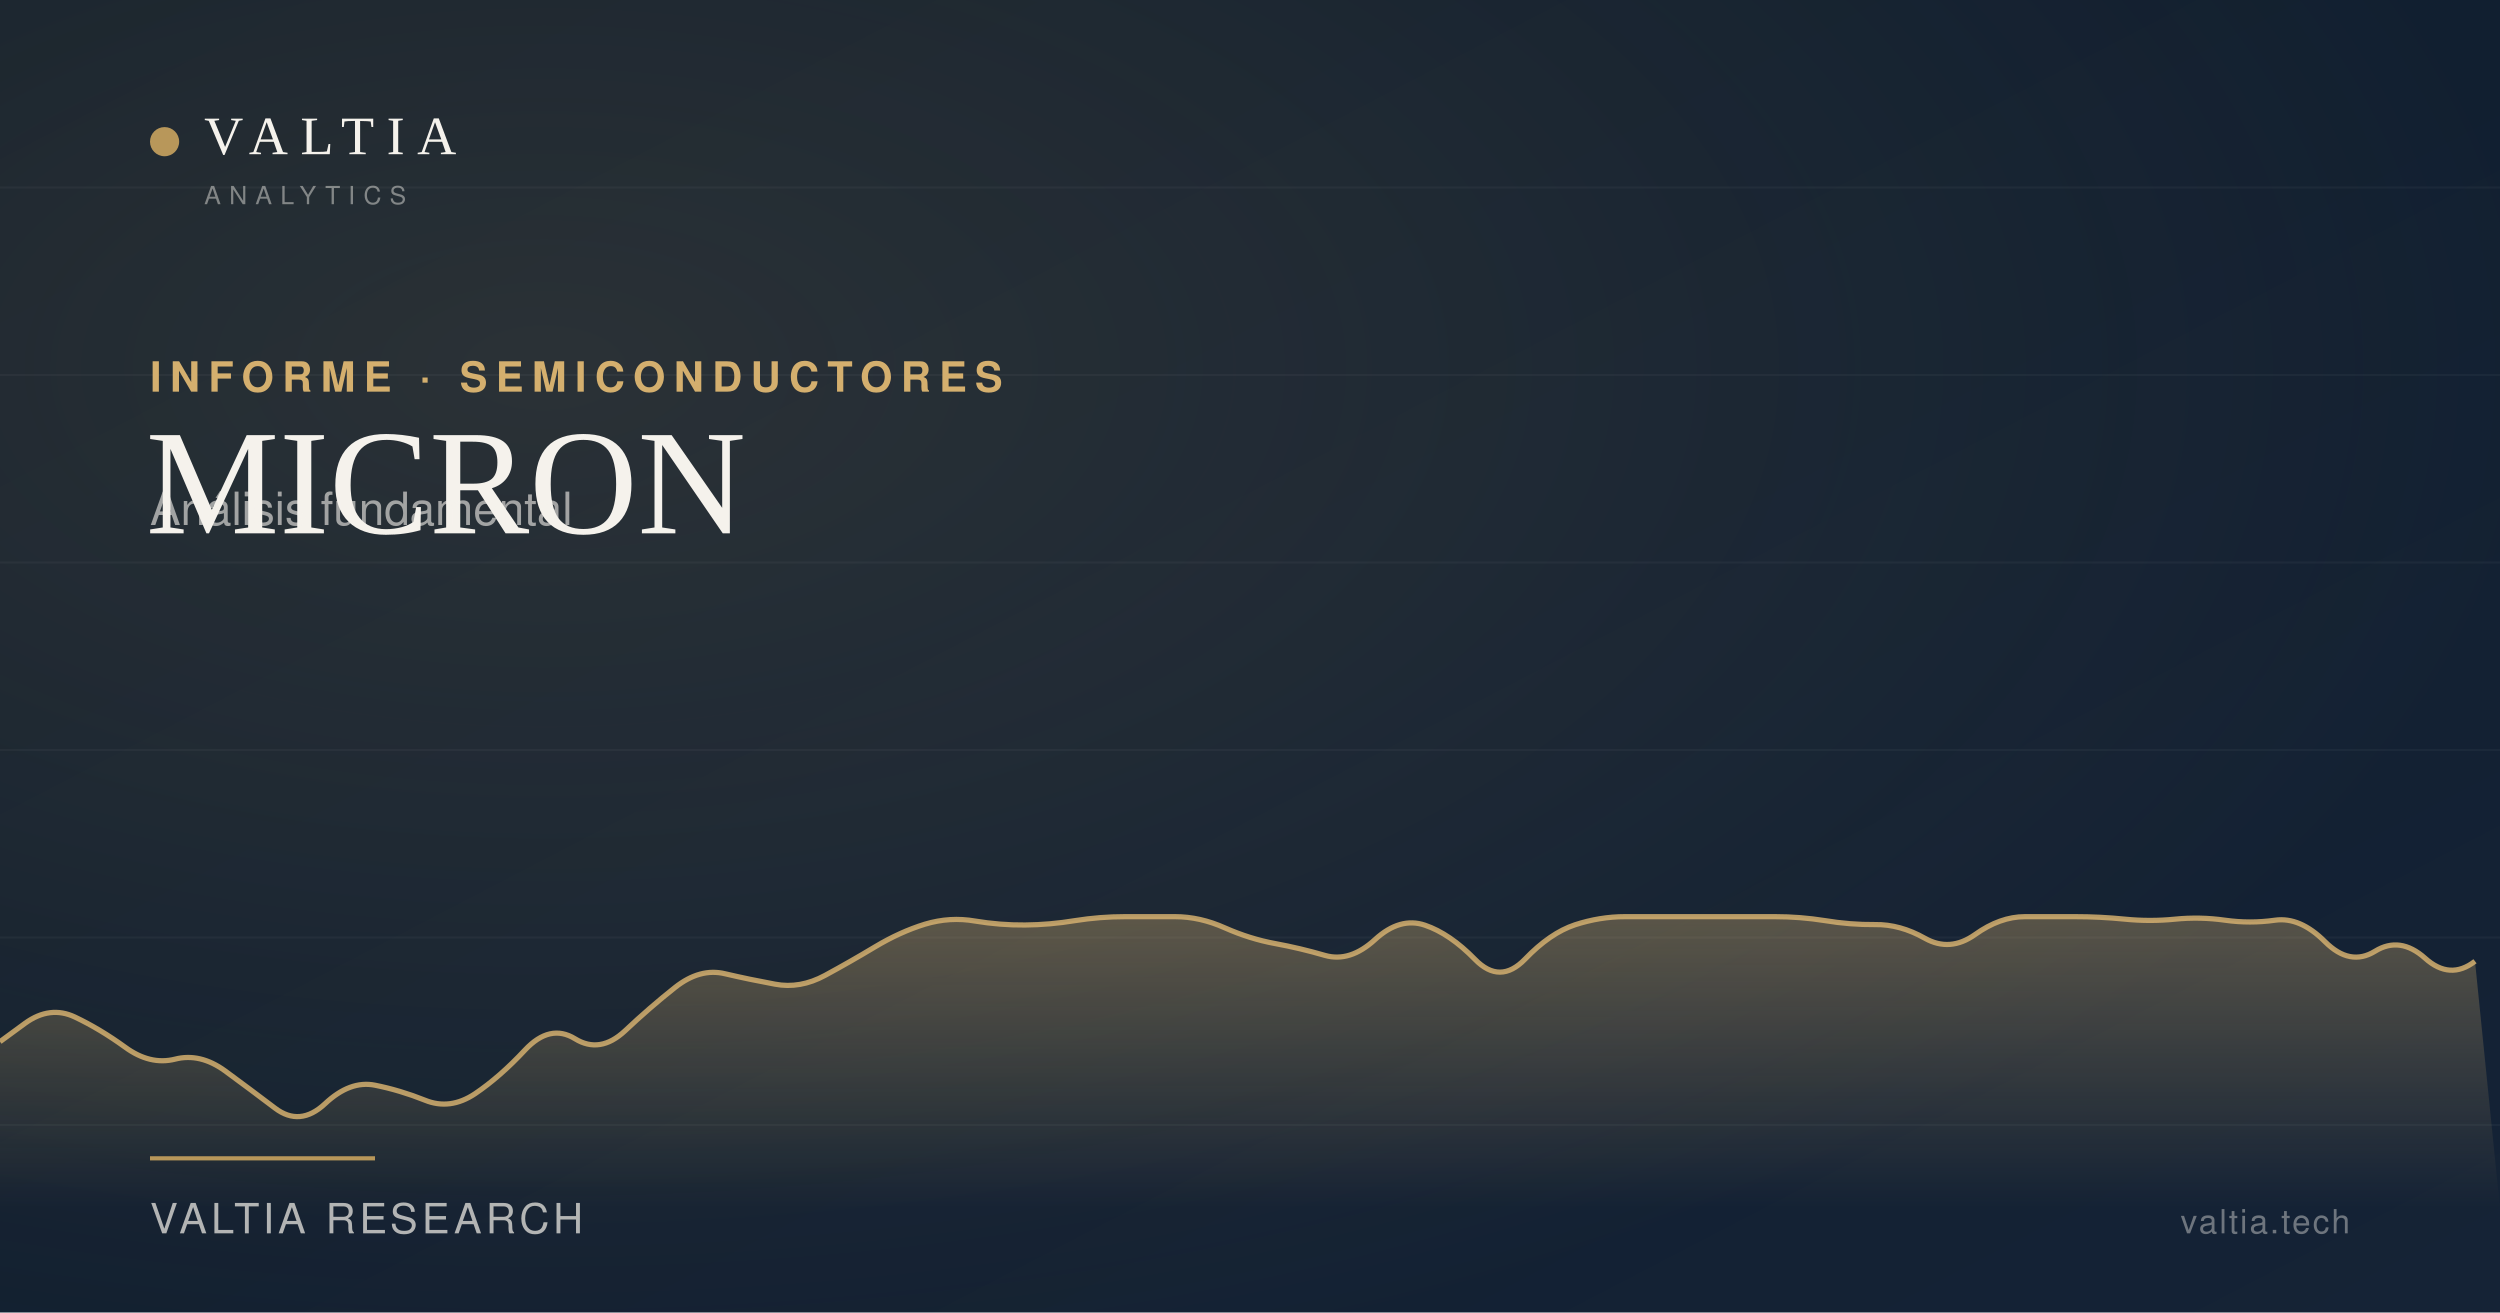
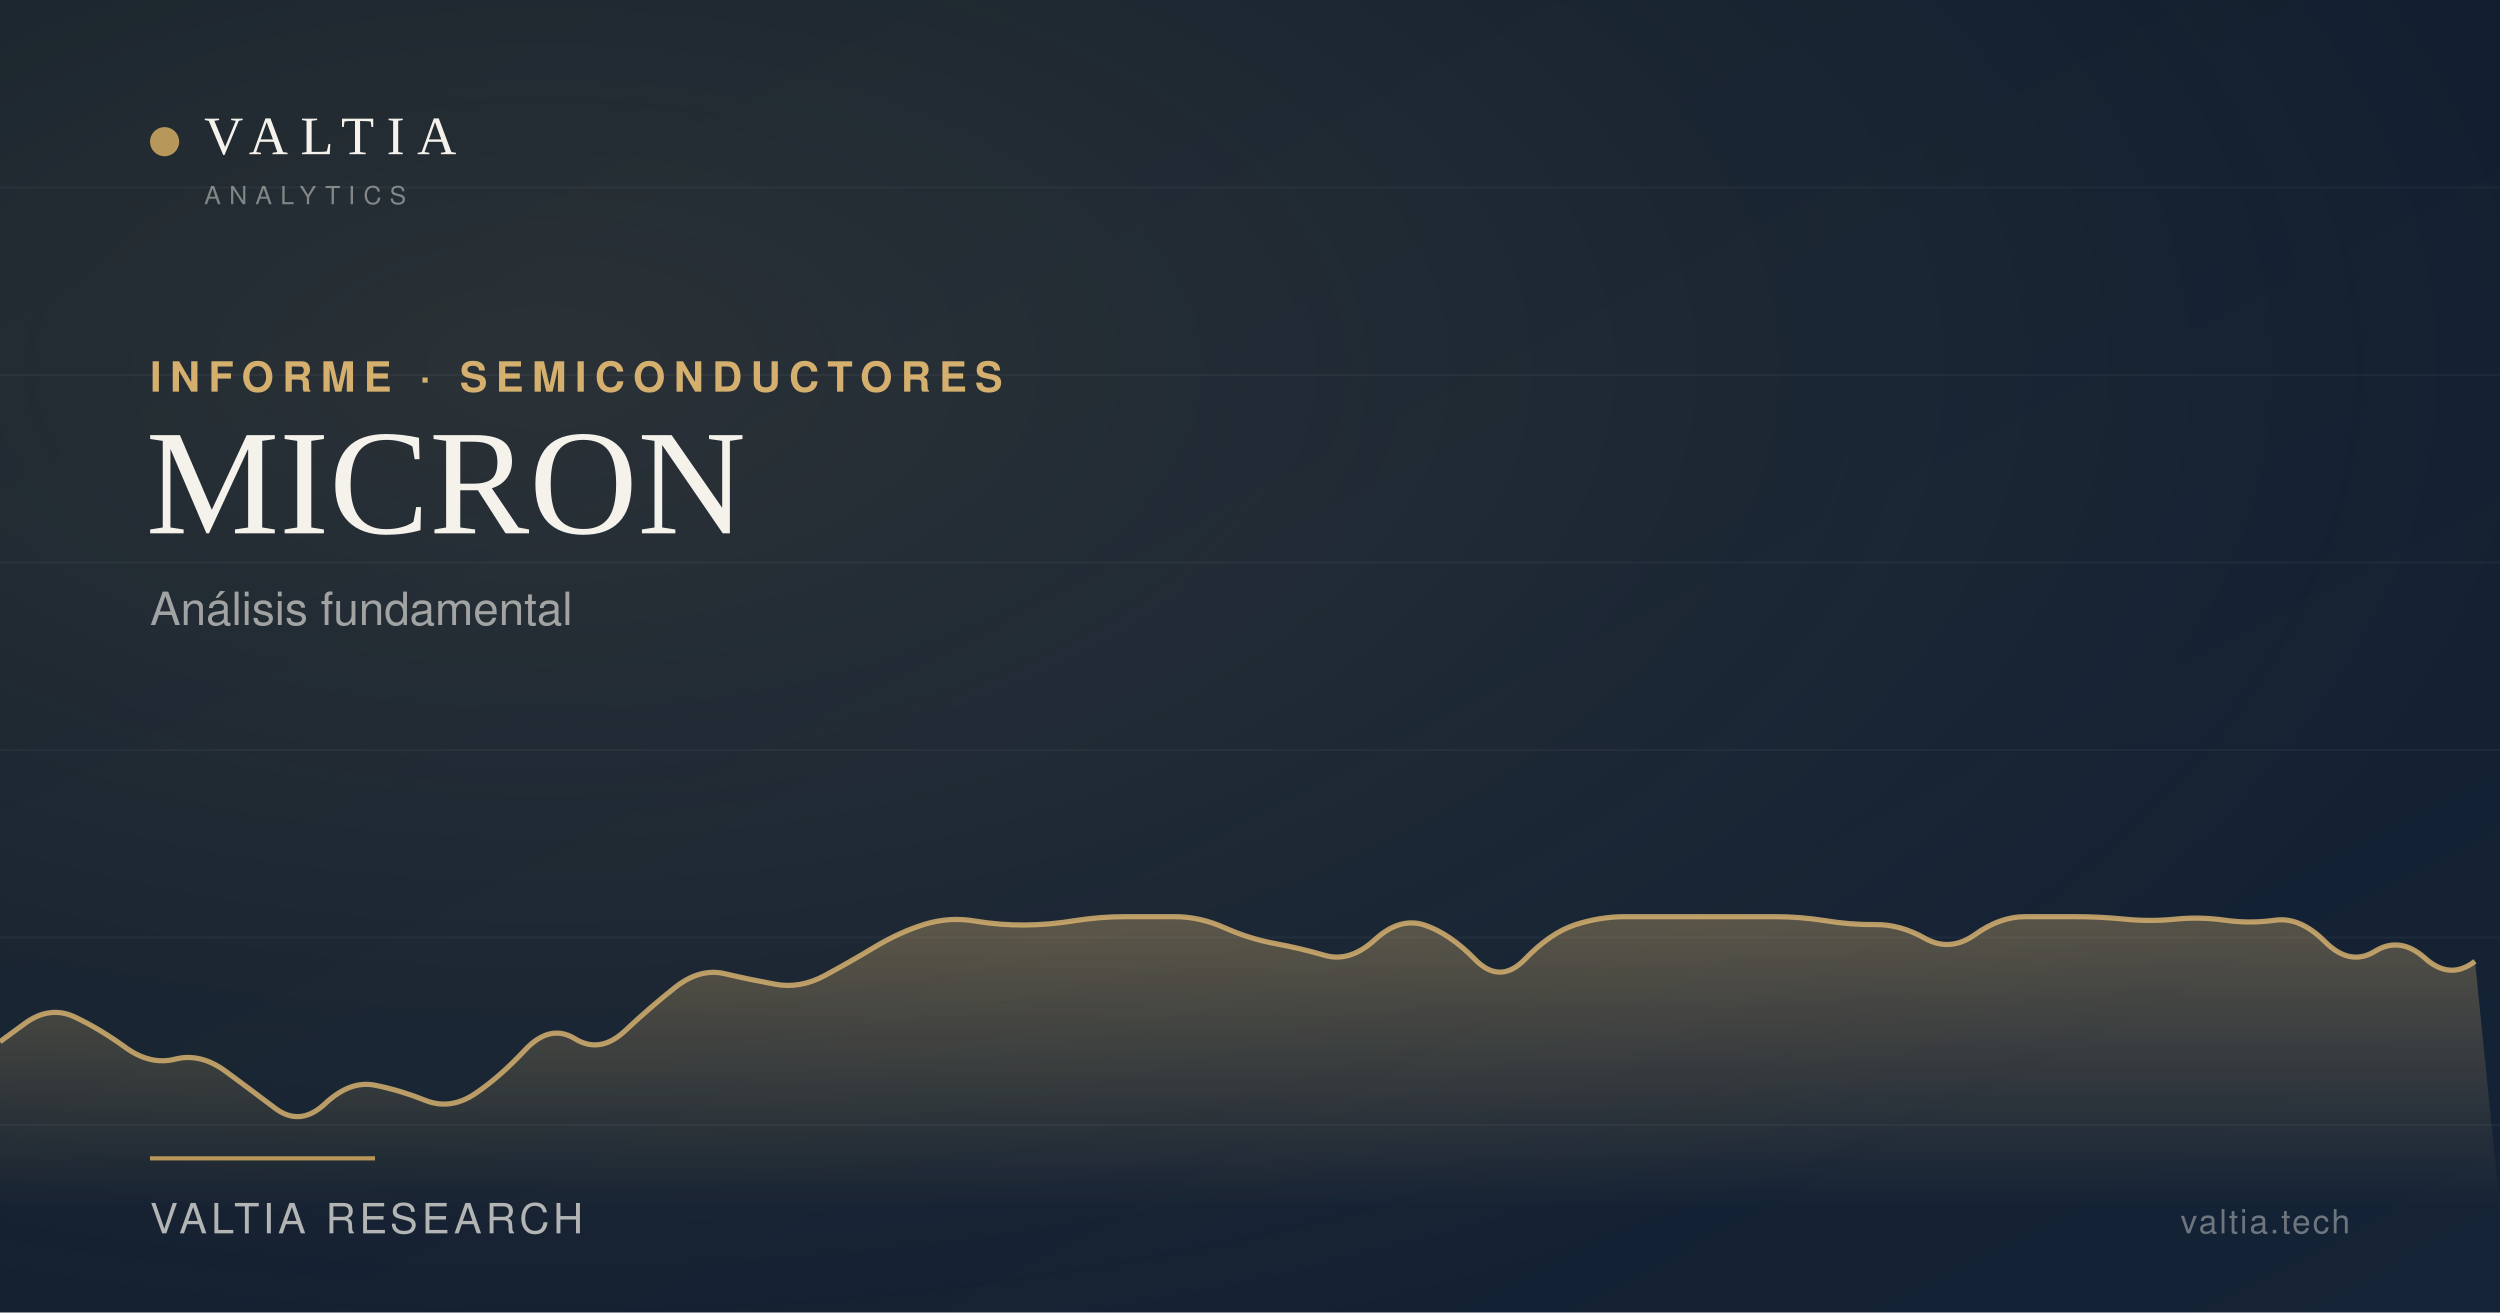
<svg xmlns="http://www.w3.org/2000/svg" width="1200" height="630" viewBox="0 0 1200 630" role="img">
  <defs>
    <linearGradient id="bg" x1="0" y1="0" x2="1" y2="1">
      <stop offset="0" stop-color="#0D1B2A" />
      <stop offset="1" stop-color="#152336" />
    </linearGradient>
    <linearGradient id="area" x1="0" y1="0" x2="0" y2="1">
      <stop offset="0" stop-color="#D4AF6E" stop-opacity=".35" />
      <stop offset="1" stop-color="#D4AF6E" stop-opacity="0" />
    </linearGradient>
    <radialGradient id="glow" cx="0.22" cy="0.28" r="0.8">
      <stop offset="0" stop-color="#D4AF6E" stop-opacity=".14" />
      <stop offset="1" stop-color="#D4AF6E" stop-opacity="0" />
    </radialGradient>
  </defs>
  <rect width="1200" height="630" fill="url(#bg)" />
  <rect width="1200" height="630" fill="url(#glow)" />
  <line x1="0" y1="90" x2="1200" y2="90" stroke="rgba(245,242,236,.04)" />
  <line x1="0" y1="180" x2="1200" y2="180" stroke="rgba(245,242,236,.04)" />
  <line x1="0" y1="270" x2="1200" y2="270" stroke="rgba(245,242,236,.04)" />
  <line x1="0" y1="360" x2="1200" y2="360" stroke="rgba(245,242,236,.04)" />
  <line x1="0" y1="450" x2="1200" y2="450" stroke="rgba(245,242,236,.04)" />
  <line x1="0" y1="540" x2="1200" y2="540" stroke="rgba(245,242,236,.04)" />
  <path d="M 0,500 Q 0,500 12,491.2 Q 24,482.5 36,488.2 Q 48,493.9 60,502.6 Q 72,511.4 84,508.4 Q 96,505.3 108,514.0 Q 120,522.8 132,531.9 Q 144,541.0 156,529.8 Q 168,518.5 180,520.9 Q 192,523.3 204,528.1 Q 216,533.0 228,525.0 Q 240,516.9 252,504.0 Q 264,491.2 276,498.6 Q 288,506.0 300,494.8 Q 312,483.5 324,474.0 Q 336,464.5 348,467.4 Q 360,470.2 372,472.4 Q 384,474.7 396,468.2 Q 408,461.7 420,454.5 Q 432,447.3 444,443.6 Q 456,440 468,442.1 Q 480,444.1 492,444.0 Q 504,443.9 516,441.9 Q 528,440 540,440.0 Q 552,440 564,440.0 Q 576,440 588,445.4 Q 600,450.7 612,452.9 Q 624,455.1 636,458.6 Q 648,462.0 660,451.0 Q 672,440 684,444.1 Q 696,448.2 708,460.5 Q 720,472.8 732,460.4 Q 744,447.9 756,443.9 Q 768,440 780,440.0 Q 792,440 804,440.0 Q 816,440 828,440.0 Q 840,440 852,440.0 Q 864,440 876,441.9 Q 888,443.9 900,443.8 Q 912,443.6 924,450.4 Q 936,457.1 948,448.6 Q 960,440 972,440.0 Q 984,440 996,440.0 Q 1008,440 1020,441.2 Q 1032,442.4 1044,441.2 Q 1056,440 1068,441.7 Q 1080,443.4 1092,441.7 Q 1104,440 1116,452.0 Q 1128,464.0 1140,456.6 Q 1152,449.2 1164,459.9 Q 1176,470.7 1188,461.4 L 1200,580 L 0,580 Z" fill="url(#area)" />
  <path d="M 0,500 Q 0,500 12,491.2 Q 24,482.5 36,488.2 Q 48,493.9 60,502.6 Q 72,511.4 84,508.4 Q 96,505.3 108,514.0 Q 120,522.8 132,531.9 Q 144,541.0 156,529.8 Q 168,518.5 180,520.9 Q 192,523.3 204,528.1 Q 216,533.0 228,525.0 Q 240,516.9 252,504.0 Q 264,491.2 276,498.6 Q 288,506.0 300,494.8 Q 312,483.5 324,474.0 Q 336,464.5 348,467.4 Q 360,470.2 372,472.4 Q 384,474.7 396,468.2 Q 408,461.7 420,454.5 Q 432,447.3 444,443.6 Q 456,440 468,442.1 Q 480,444.1 492,444.0 Q 504,443.9 516,441.9 Q 528,440 540,440.0 Q 552,440 564,440.0 Q 576,440 588,445.4 Q 600,450.7 612,452.9 Q 624,455.1 636,458.6 Q 648,462.0 660,451.0 Q 672,440 684,444.1 Q 696,448.2 708,460.5 Q 720,472.8 732,460.4 Q 744,447.9 756,443.9 Q 768,440 780,440.0 Q 792,440 804,440.0 Q 816,440 828,440.0 Q 840,440 852,440.0 Q 864,440 876,441.9 Q 888,443.9 900,443.8 Q 912,443.6 924,450.4 Q 936,457.1 948,448.6 Q 960,440 972,440.0 Q 984,440 996,440.0 Q 1008,440 1020,441.2 Q 1032,442.4 1044,441.2 Q 1056,440 1068,441.7 Q 1080,443.4 1092,441.7 Q 1104,440 1116,452.0 Q 1128,464.0 1140,456.6 Q 1152,449.2 1164,459.9 Q 1176,470.7 1188,461.4" fill="none" stroke="#D4AF6E" stroke-width="2.5" opacity=".85" />
  <g transform="translate(72,74)">
    <circle cx="7" cy="-6" r="7" fill="#B8975A" />
    <text x="26" y="0" font-family="Georgia, 'Times New Roman', serif" font-size="26" letter-spacing="6" fill="#F5F2EC">VALTIA</text>
    <text x="26" y="24" font-family="Helvetica, Arial, sans-serif" font-size="12" letter-spacing="4" fill="rgba(245,242,236,.45)">ANALYTICS</text>
  </g>
  <text x="72" y="188" font-family="Helvetica, Arial, sans-serif" font-size="20" font-weight="700" letter-spacing="4" fill="#D4AF6E">INFORME · SEMICONDUCTORES</text>
  <text x="70" y="256" font-family="Georgia, 'Times New Roman', serif" font-size="72" fill="#F5F2EC">MICRON</text>
-   <text x="72" y="252" font-family="Helvetica, Arial, sans-serif" font-size="22" fill="rgba(245,242,236,.6)">Análisis fundamental</text>
+   <text x="72" y="300" font-family="Helvetica, Arial, sans-serif" font-size="22" fill="rgba(245,242,236,.6)">Análisis fundamental</text>
  <line x1="72" y1="556" x2="180" y2="556" stroke="#B8975A" stroke-width="2" />
  <text x="72" y="592" font-family="Helvetica, Arial, sans-serif" font-size="20" letter-spacing="2" fill="rgba(245,242,236,.7)">VALTIA RESEARCH</text>
  <text x="1128" y="592" text-anchor="end" font-family="Helvetica, Arial, sans-serif" font-size="16" letter-spacing="1" fill="rgba(245,242,236,.4)">valtia.tech</text>
</svg>
